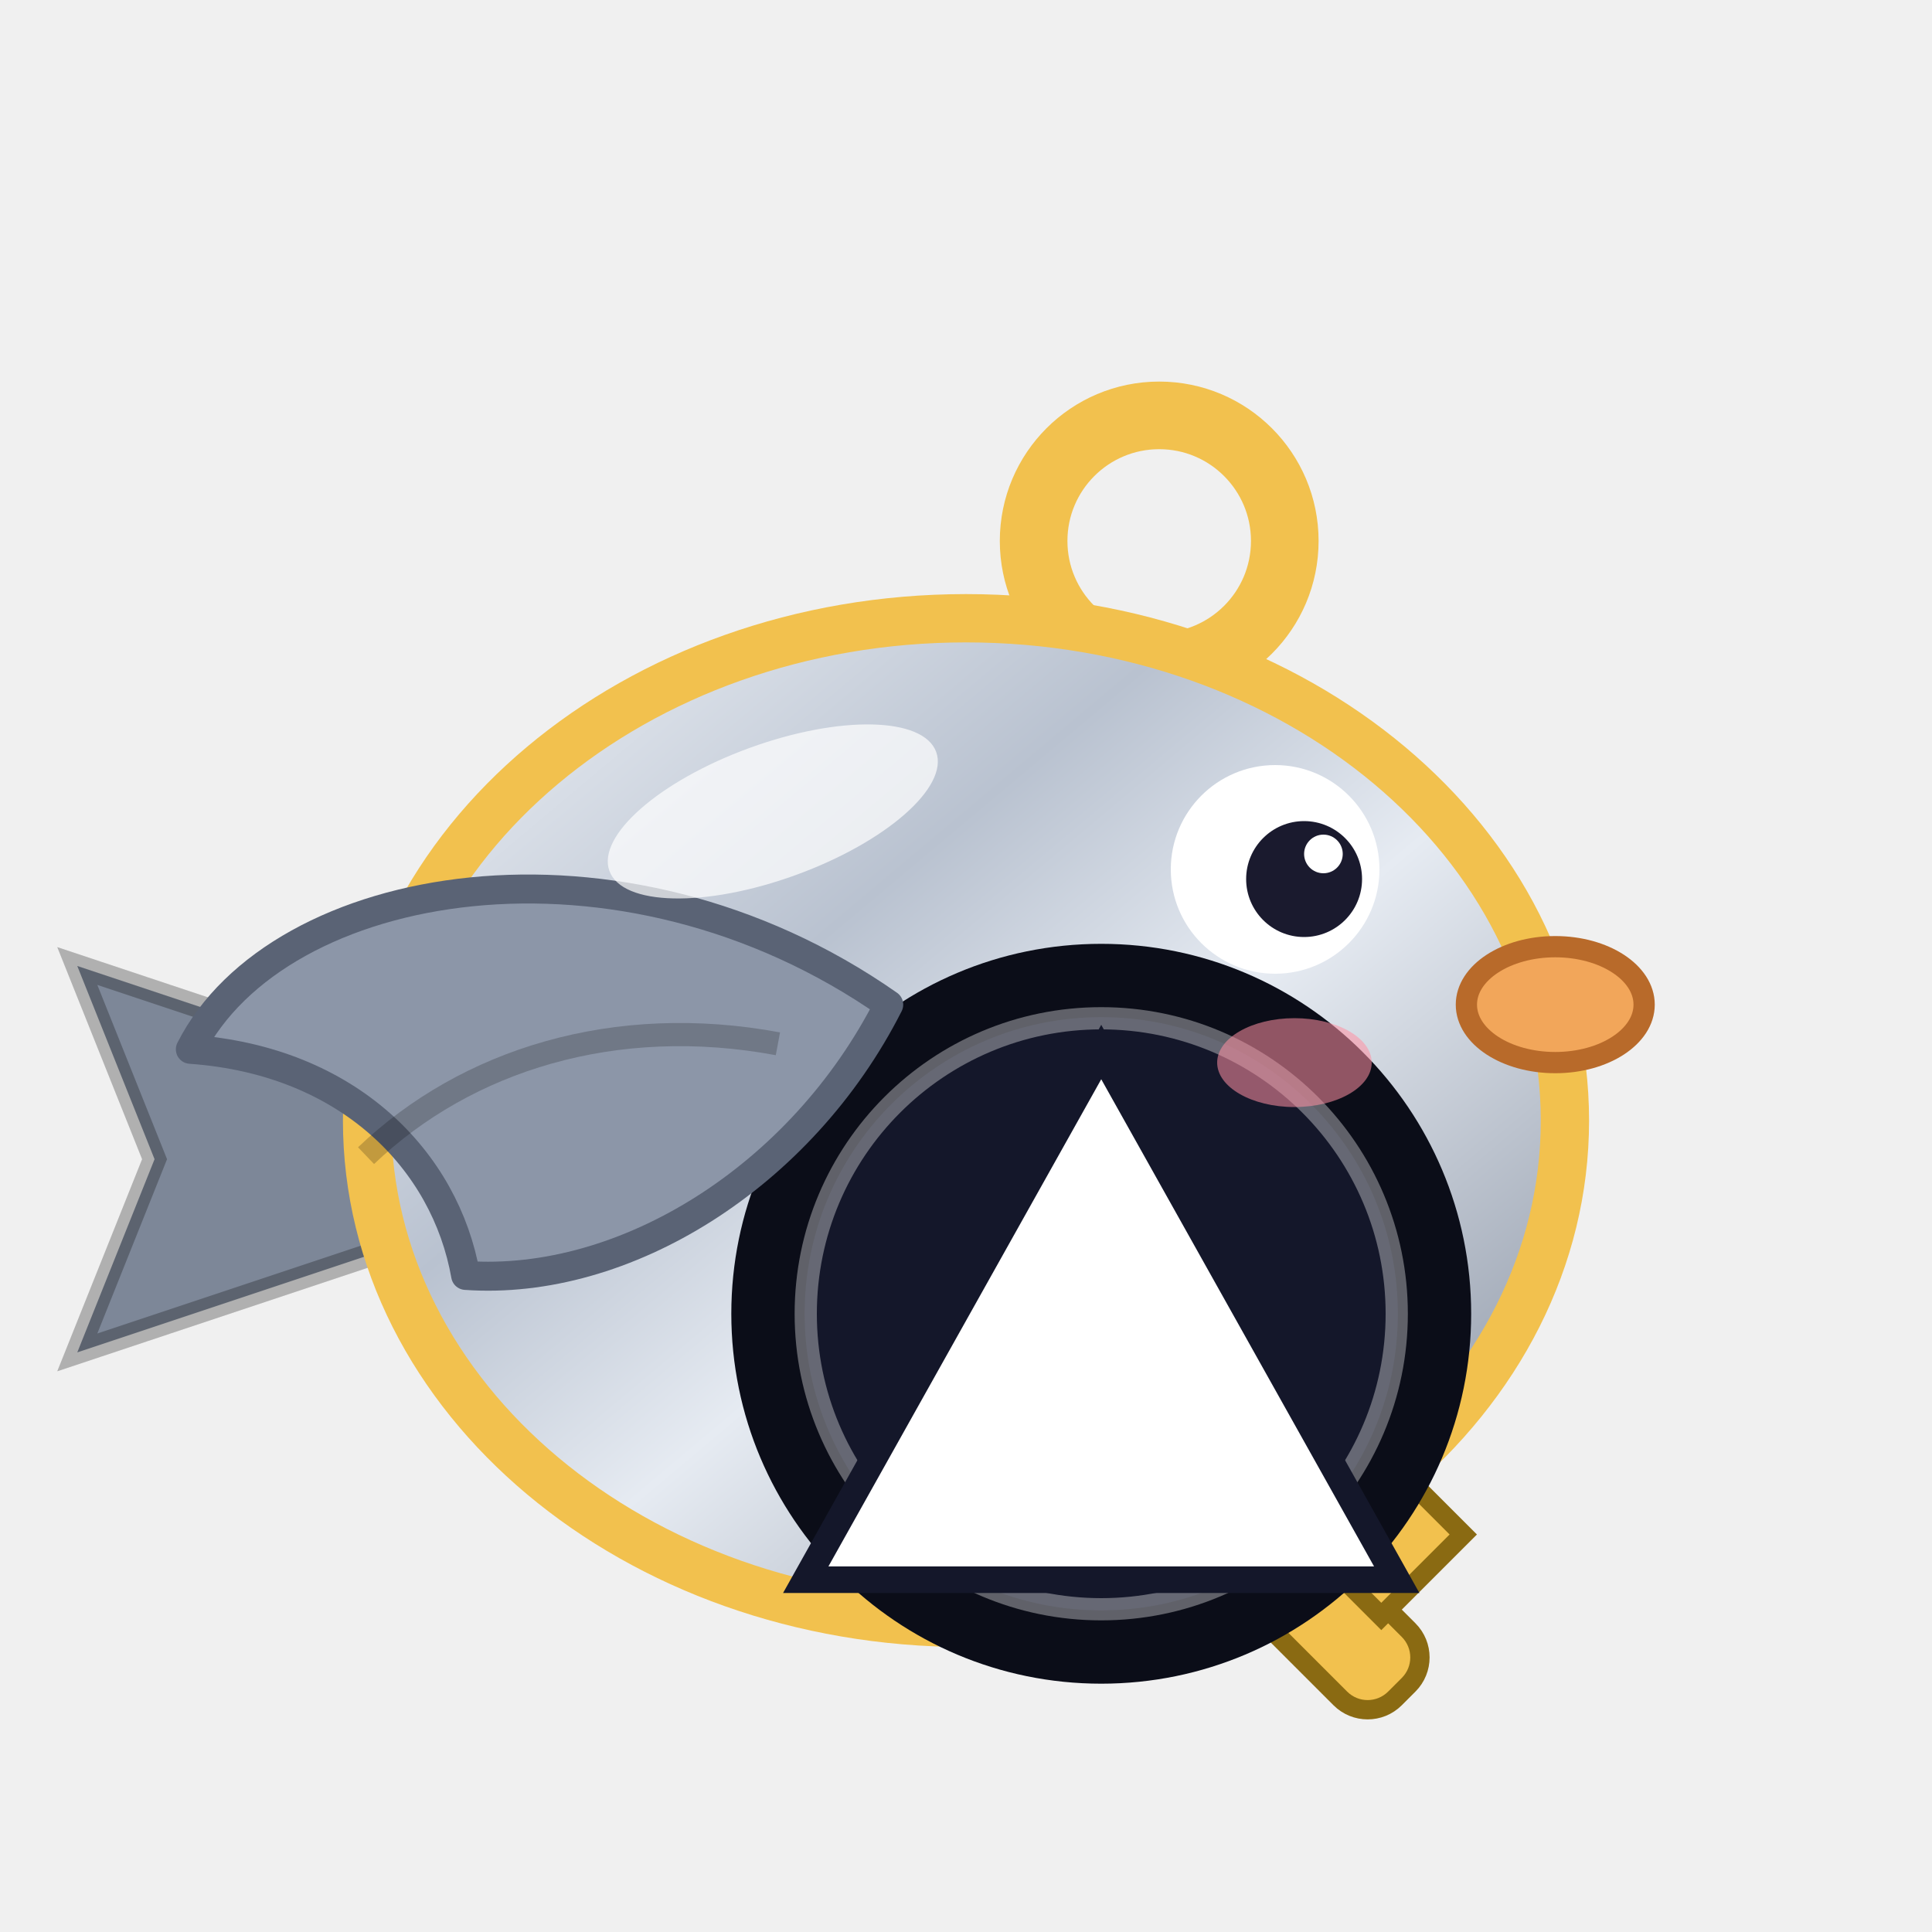
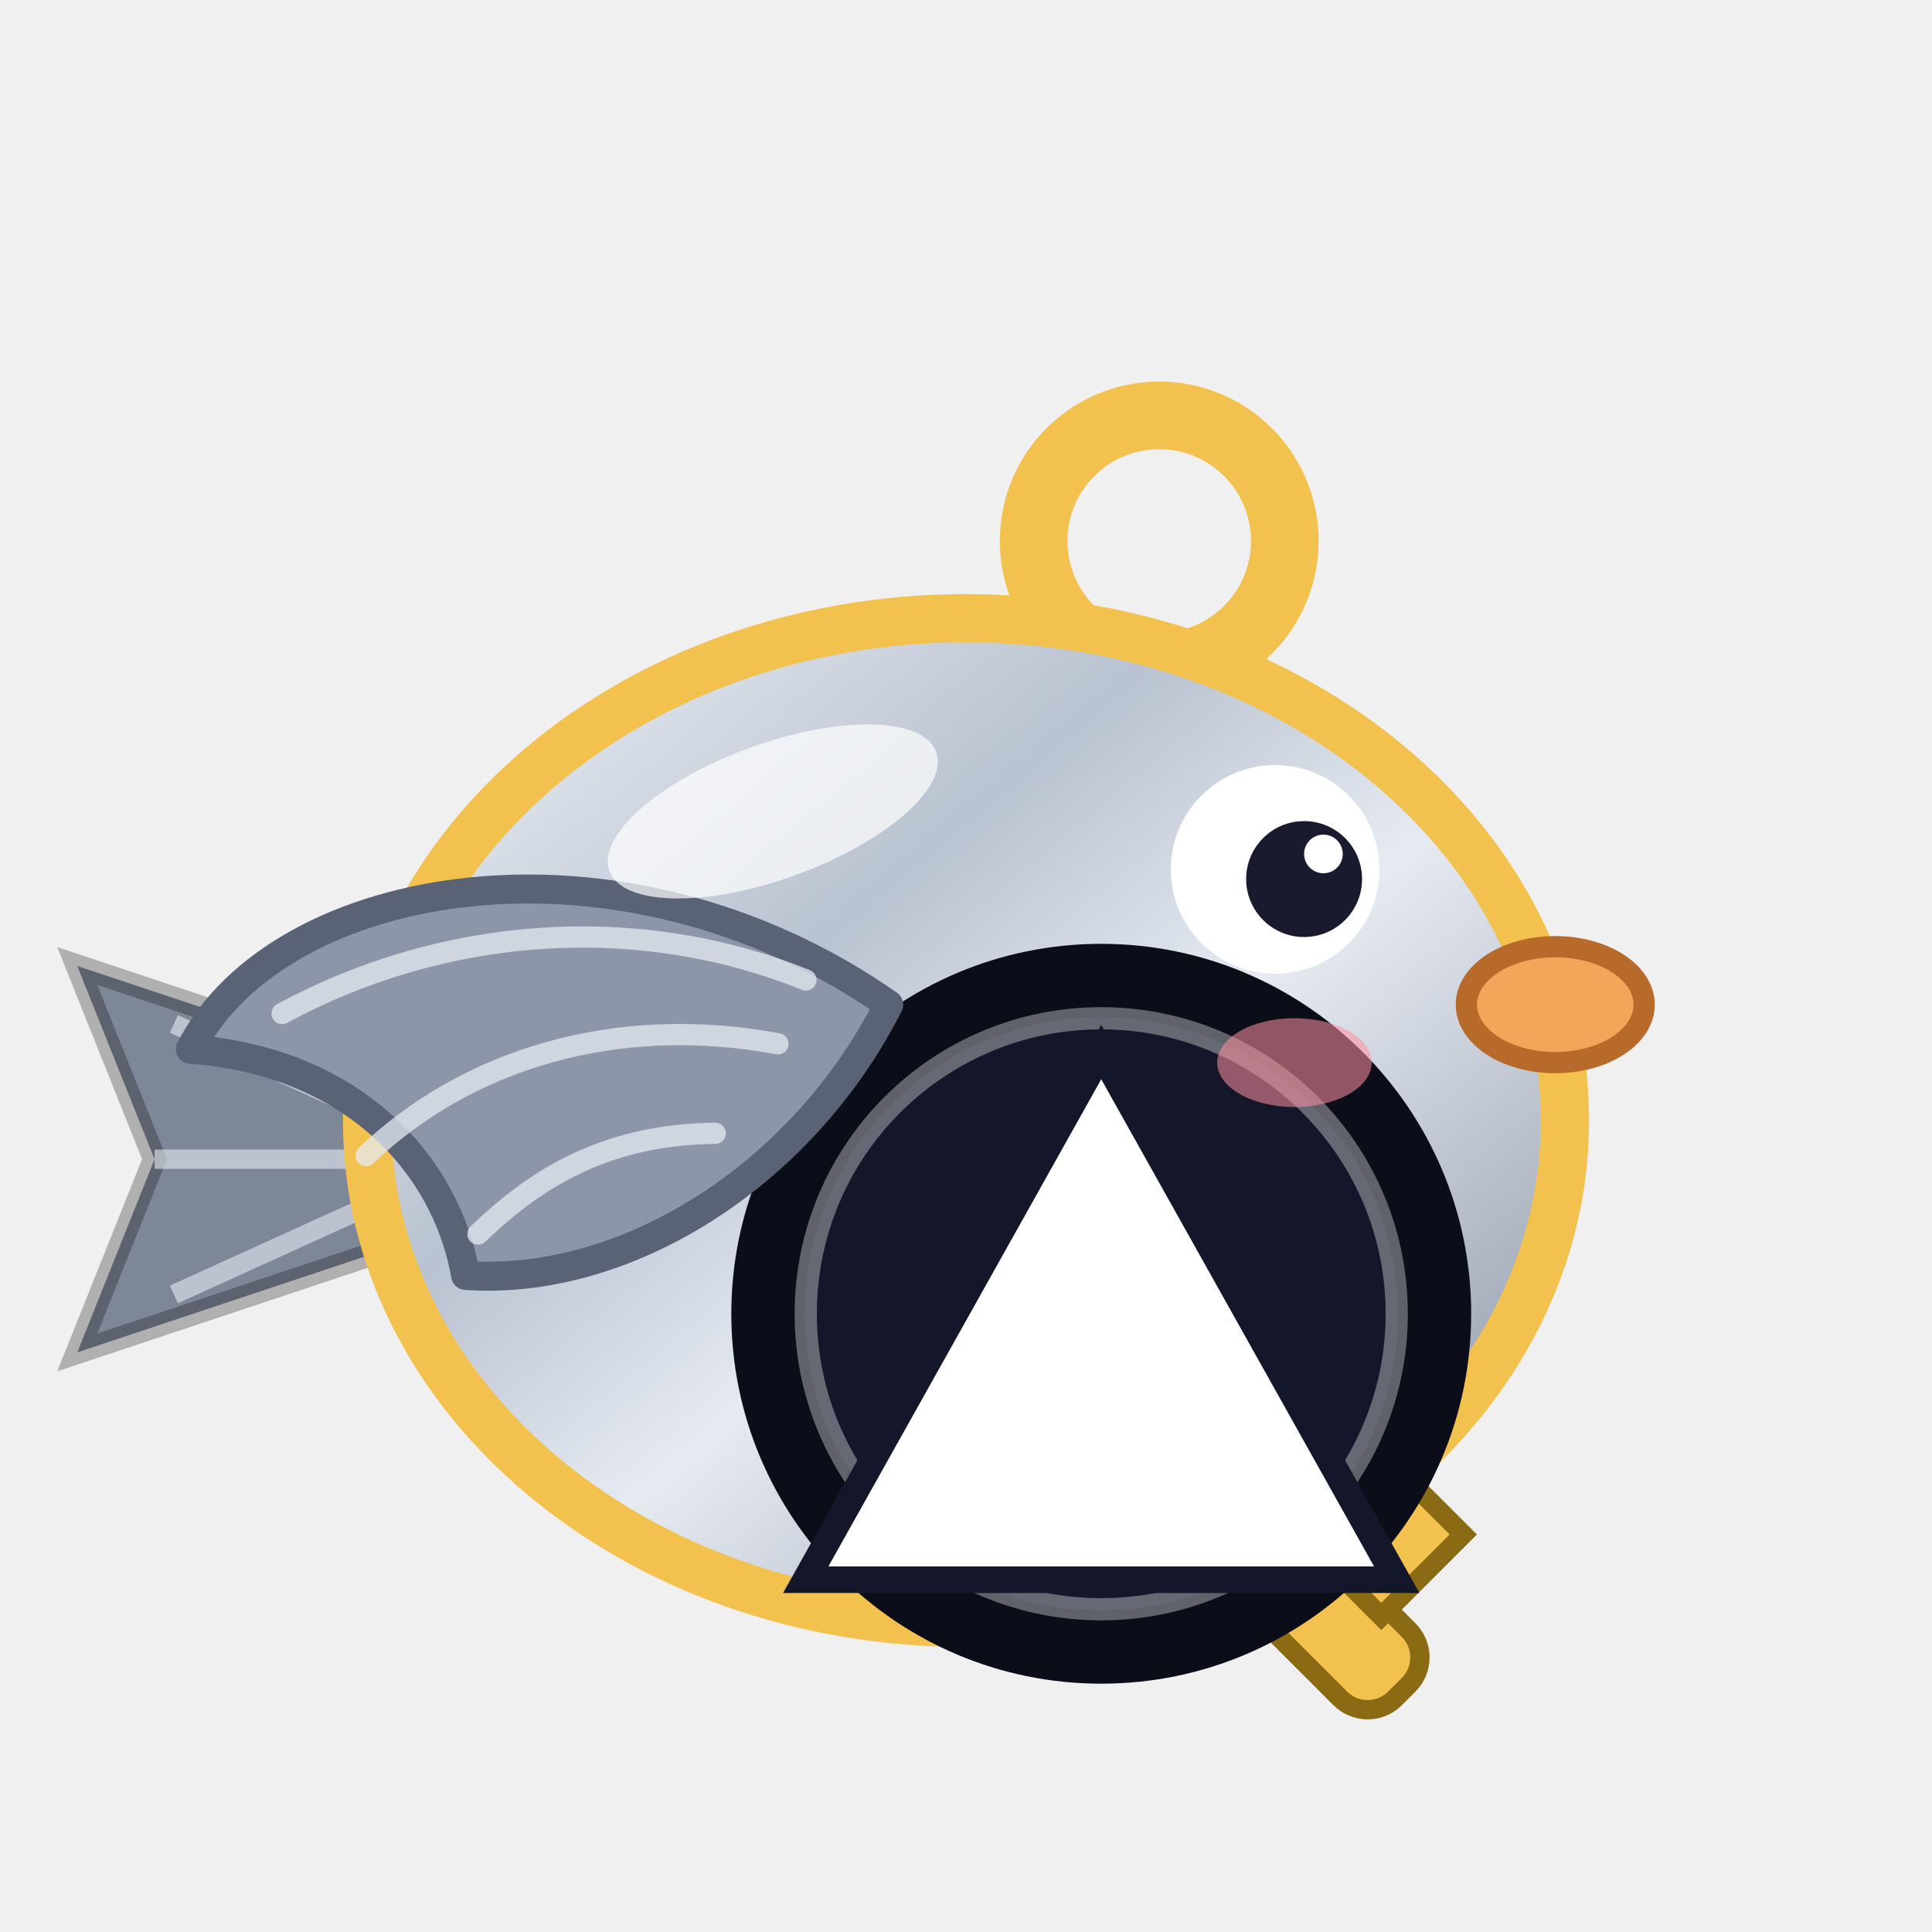
<svg xmlns="http://www.w3.org/2000/svg" viewBox="0 0 100 100" data-kind="key" data-color="key-b" data-side-frame="4">
  <defs>
    <linearGradient id="smb" x1="0" y1="0" x2="1" y2="1">
      <stop offset="0" stop-color="#F4F7FB" />
      <stop offset=".35" stop-color="#B9C2D0" />
      <stop offset=".55" stop-color="#E6EBF2" />
      <stop offset="1" stop-color="#7D8798" />
    </linearGradient>
  </defs>
  <path d="M22 56 L4 50 L8 60 L4 70 L22 64z" fill="#7D8798" stroke="#0004" stroke-width="1.2" />
+   <path d="M20 60 L8 60 M20 58 L9 53 M20 62 L9 67" stroke="#E6EBF2" stroke-width="1" opacity=".6" />
  <circle cx="60" cy="28" r="6.5" fill="none" stroke="#F2C14E" stroke-width="3.5" />
  <ellipse cx="50" cy="58" rx="31" ry="26" fill="url(#smb)" stroke="#F2C14E" stroke-width="2.5" />
  <g transform="translate(7 -2)">
    <g transform="translate(50 74) rotate(-45)" fill="#F2C14E" stroke="#8A6A12" stroke-width="1">
      <rect x="-2.5" y="6" width="5" height="16" rx="2" />
      <rect x="2" y="15" width="6" height="3.5" />
    </g>
  </g>
  <g transform="translate(57 68) scale(1.15) translate(-50 -70)">
    <g transform="translate(50 70)">
      <circle r="15" fill="#14172A" stroke="#0B0D18" stroke-width="3.3" />
      <circle r="13.3" fill="none" stroke="#fff" stroke-opacity=".35" stroke-width="1" />
      <g transform="scale(1.9)">
        <polygon points="0,-7 7,5.5 -7,5.5" fill="#FFFFFF" stroke="#14172A" stroke-width="0.63" transform="translate(0 0.8)" />
      </g>
    </g>
  </g>
  <circle cx="66" cy="45" r="5.4" fill="#fff" />
  <circle cx="67.5" cy="45.5" r="3" fill="#1A1A2E" />
  <circle cx="68.5" cy="44.2" r="1" fill="#fff" />
  <ellipse cx="80.5" cy="52" rx="4.6" ry="3" fill="#F2A65A" stroke="#B86A2A" stroke-width="1.1" />
  <ellipse cx="67" cy="55" rx="4" ry="2.3" fill="#FF8FA3" opacity=".55" />
  <g transform="rotate(-10 46 52)">
    <path d="M46 52 C34 40 16 40 10 48 C18 50 22 56 22 62 C30 64 40 60 46 52z" fill="#8C96A8" stroke="#5A6375" stroke-width="1.5" stroke-linejoin="round" />
-     <path d="M40 53 C32 50 24 51 18 55" fill="none" stroke="#0003" stroke-width="1.2" />
+     <path d="M40 53 C32 50 24 51 18 55 M42 50 C34 45 24 44 15 47 M36 57 C30 56 26 58 23 60" fill="none" stroke="#E6EBF2" stroke-width="1.1" stroke-linecap="round" opacity=".75" />
  </g>
  <g transform="translate(0 0)" />
  <ellipse cx="40" cy="42" rx="9" ry="3.5" fill="#fff" opacity=".7" transform="rotate(-20 40 42)" />
</svg>
